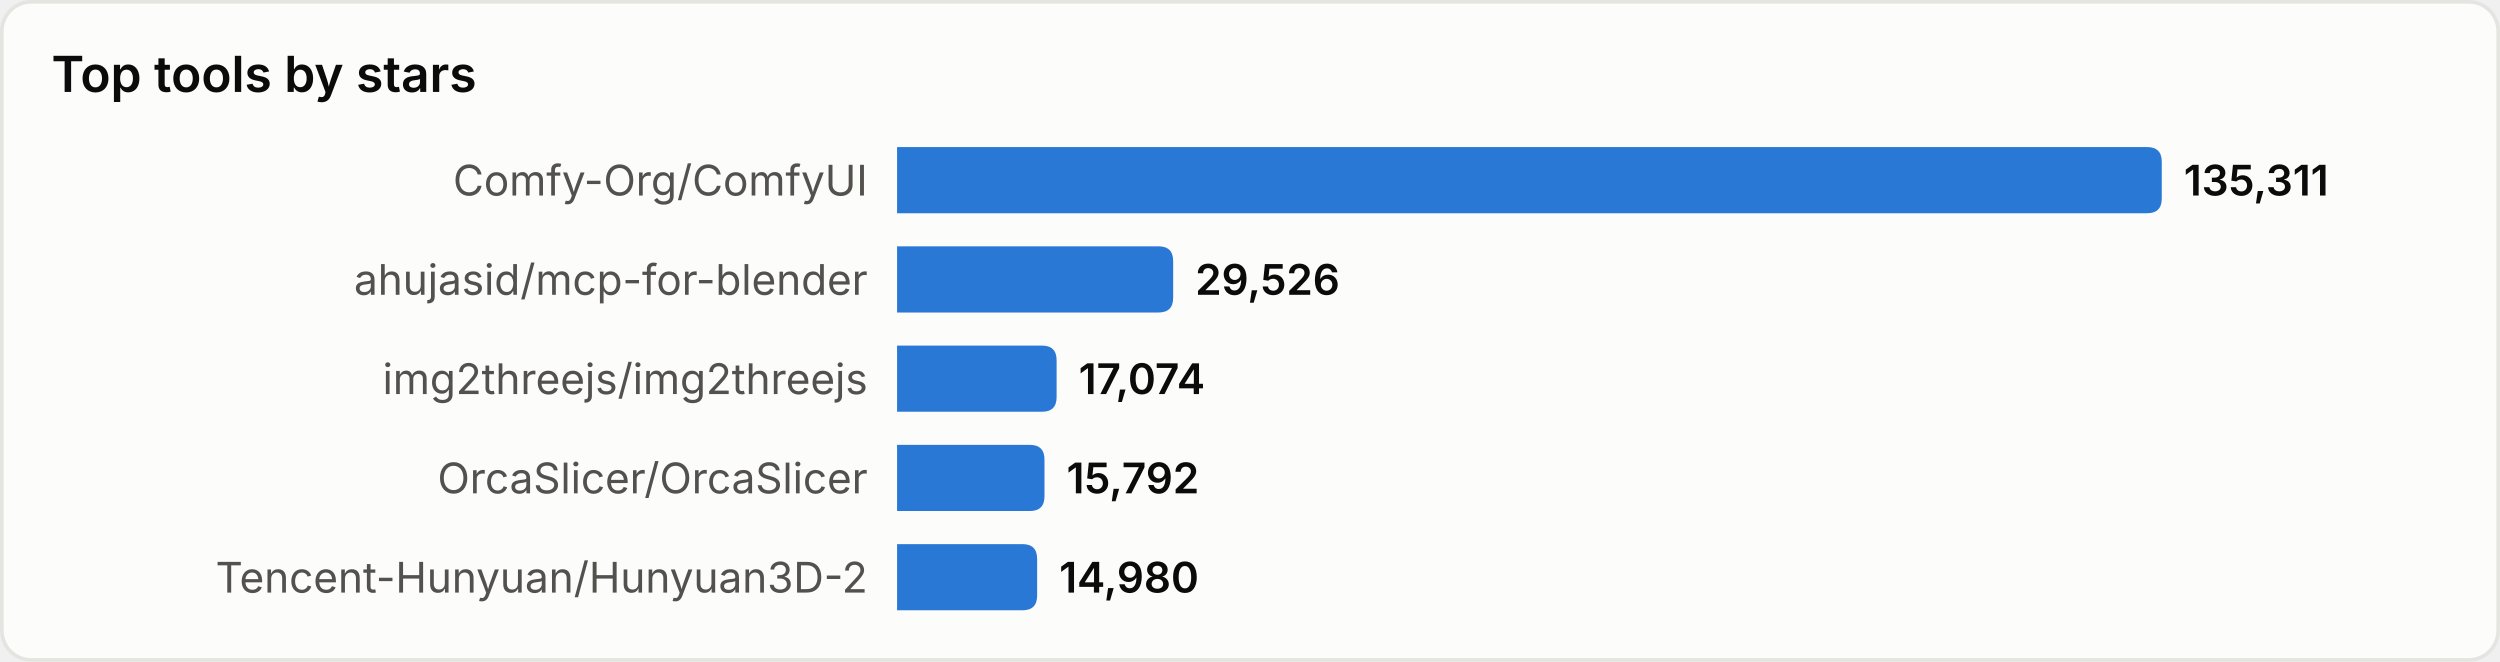
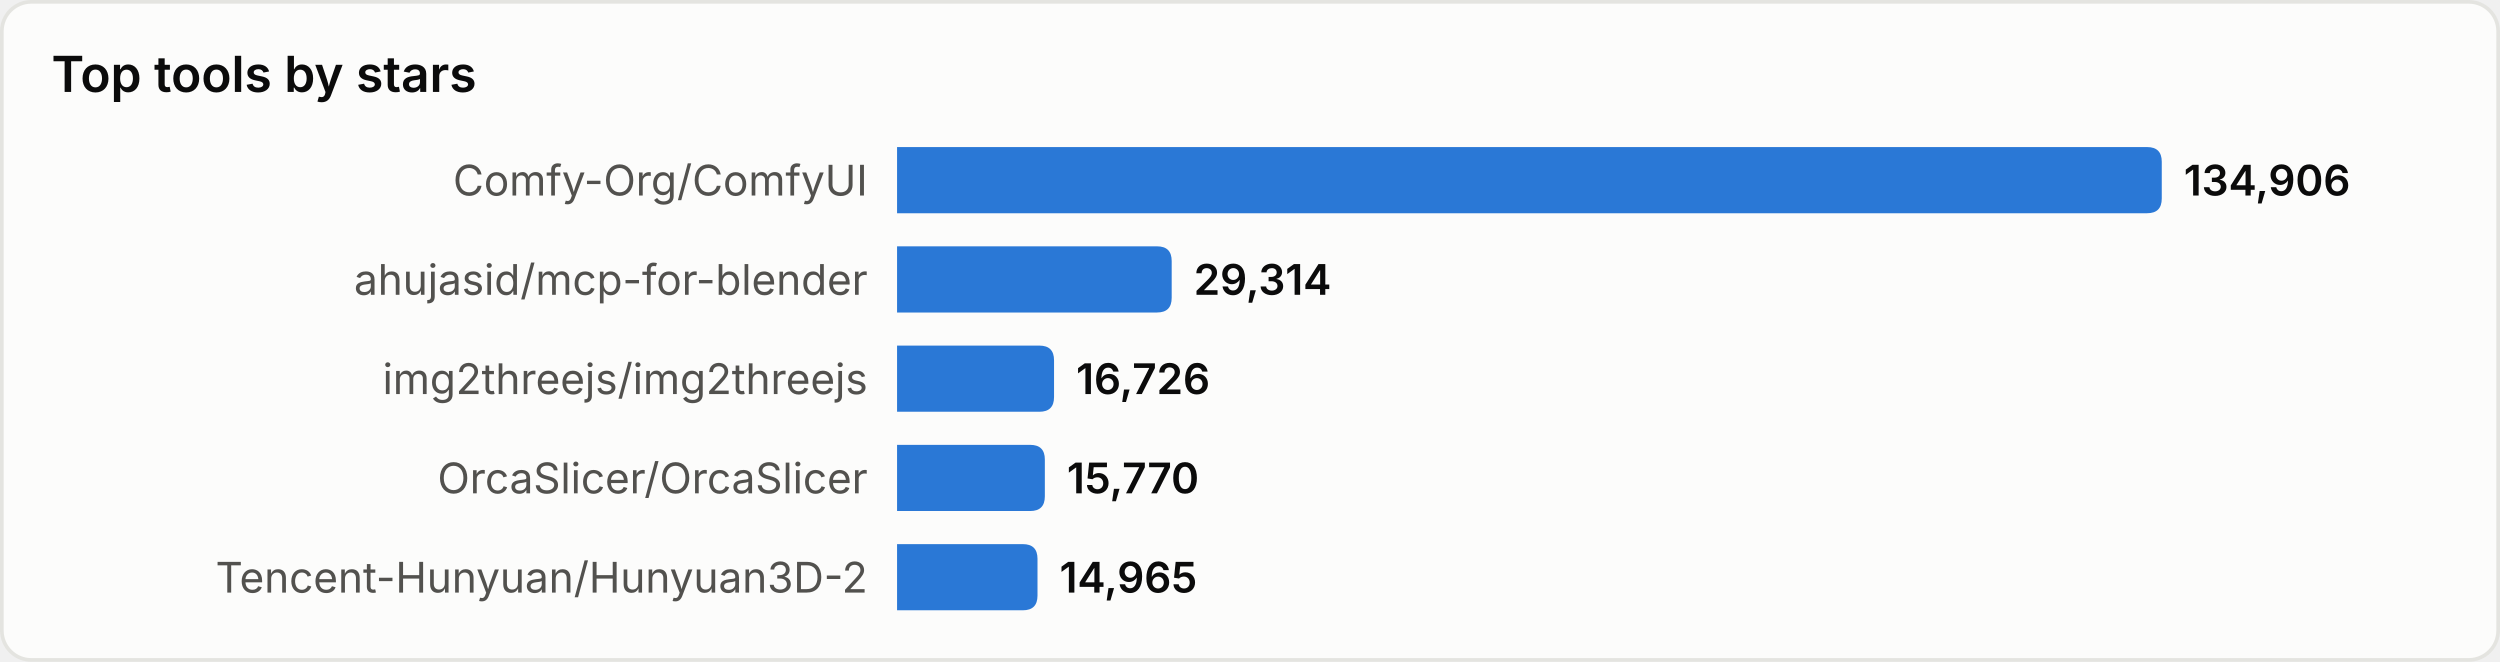
<svg xmlns="http://www.w3.org/2000/svg" width="680" height="180" viewBox="0 0 680 180" role="img" aria-label="Top tools by stars">
  <style>
text{font-family:system-ui,-apple-system,'Segoe UI',sans-serif}
.srf{fill:#fcfcfb;stroke:#e4e4e0}.ttl{fill:#0b0b0b;font-size:13.5px;font-weight:600}
.lbl{fill:#52514e;font-size:11.5px}.val{fill:#0b0b0b;font-size:11.5px;font-weight:600}
.bar{fill:#2a78d6}
@media(prefers-color-scheme:dark){
.srf{fill:#1a1a19;stroke:#33332f}.ttl{fill:#ffffff}
.lbl{fill:#c3c2b7}.val{fill:#ffffff}.bar{fill:#3987e5}
}
</style>
  <rect x="0.5" y="0.5" width="679" height="179" rx="8" class="srf" />
  <text x="14" y="25" class="ttl">Top tools by stars</text>
  <text x="236" y="49.0" class="lbl" text-anchor="end" dominant-baseline="central">Comfy-Org/ComfyUI</text>
  <path d="M244,40 h340.0 q4,0 4,4 v10 q0,4 -4,4 h-340.0 z" class="bar" />
-   <text x="594.0" y="49.0" class="val" dominant-baseline="central">135,311</text>
+   <text x="594.0" y="49.0" class="val" dominant-baseline="central">134,906</text>
  <text x="236" y="76.0" class="lbl" text-anchor="end" dominant-baseline="central">ahujasid/mcp-for-blender</text>
-   <path d="M244,67 h71.1 q4,0 4,4 v10 q0,4 -4,4 h-71.1 z" class="bar" />
-   <text x="325.1" y="76.0" class="val" dominant-baseline="central">29,526</text>
+   <path d="M244,67 h70.7 q4,0 4,4 v10 q0,4 -4,4 h-70.7 z" class="bar" />
+   <text x="324.7" y="76.0" class="val" dominant-baseline="central">29,314</text>
  <text x="236" y="103.0" class="lbl" text-anchor="end" dominant-baseline="central">img2threejs/img2threejs</text>
-   <path d="M244,94 h39.4 q4,0 4,4 v10 q0,4 -4,4 h-39.4 z" class="bar" />
-   <text x="293.4" y="103.0" class="val" dominant-baseline="central">17,074</text>
+   <path d="M244,94 h38.7 q4,0 4,4 v10 q0,4 -4,4 h-38.7 z" class="bar" />
+   <text x="292.7" y="103.0" class="val" dominant-baseline="central">16,726</text>
  <text x="236" y="130.0" class="lbl" text-anchor="end" dominant-baseline="central">OrcaSlicer/OrcaSlicer</text>
-   <path d="M244,121 h36.1 q4,0 4,4 v10 q0,4 -4,4 h-36.1 z" class="bar" />
-   <text x="290.1" y="130.0" class="val" dominant-baseline="central">15,792</text>
+   <path d="M244,121 h36.2 q4,0 4,4 v10 q0,4 -4,4 h-36.2 z" class="bar" />
+   <text x="290.2" y="130.0" class="val" dominant-baseline="central">15,770</text>
  <text x="236" y="157.0" class="lbl" text-anchor="end" dominant-baseline="central">Tencent-Hunyuan/Hunyuan3D-2</text>
-   <path d="M244,148 h34.1 q4,0 4,4 v10 q0,4 -4,4 h-34.1 z" class="bar" />
-   <text x="288.1" y="157.0" class="val" dominant-baseline="central">14,980</text>
+   <path d="M244,148 h34.2 q4,0 4,4 v10 q0,4 -4,4 h-34.2 z" class="bar" />
+   <text x="288.2" y="157.0" class="val" dominant-baseline="central">14,965</text>
</svg>
